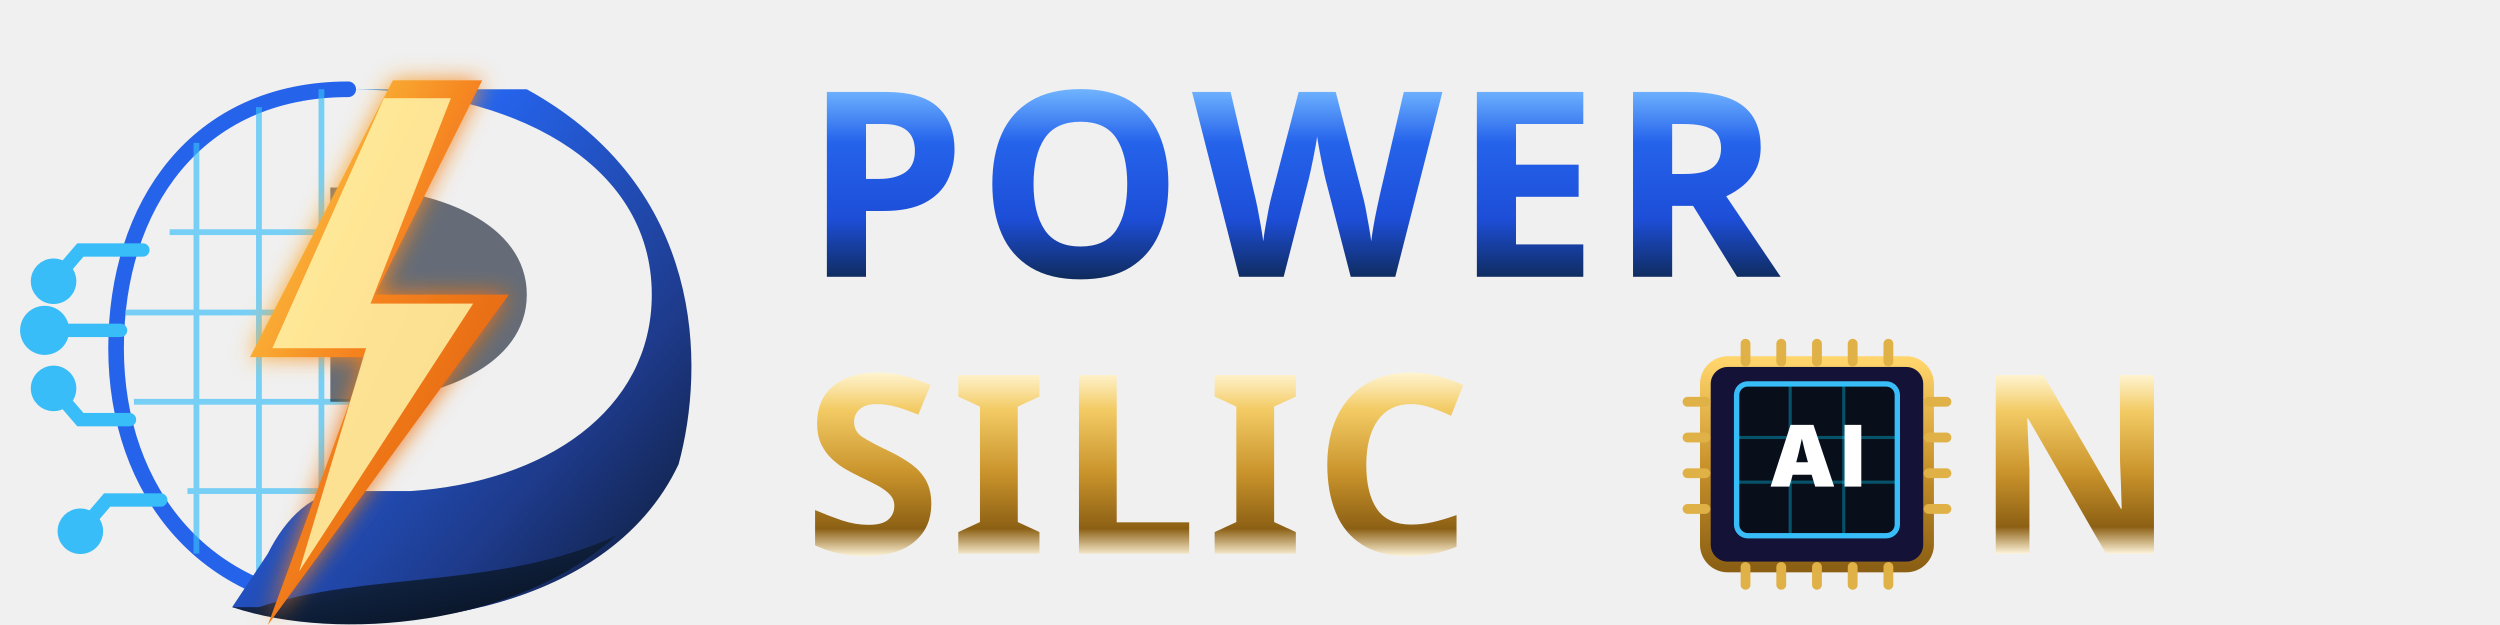
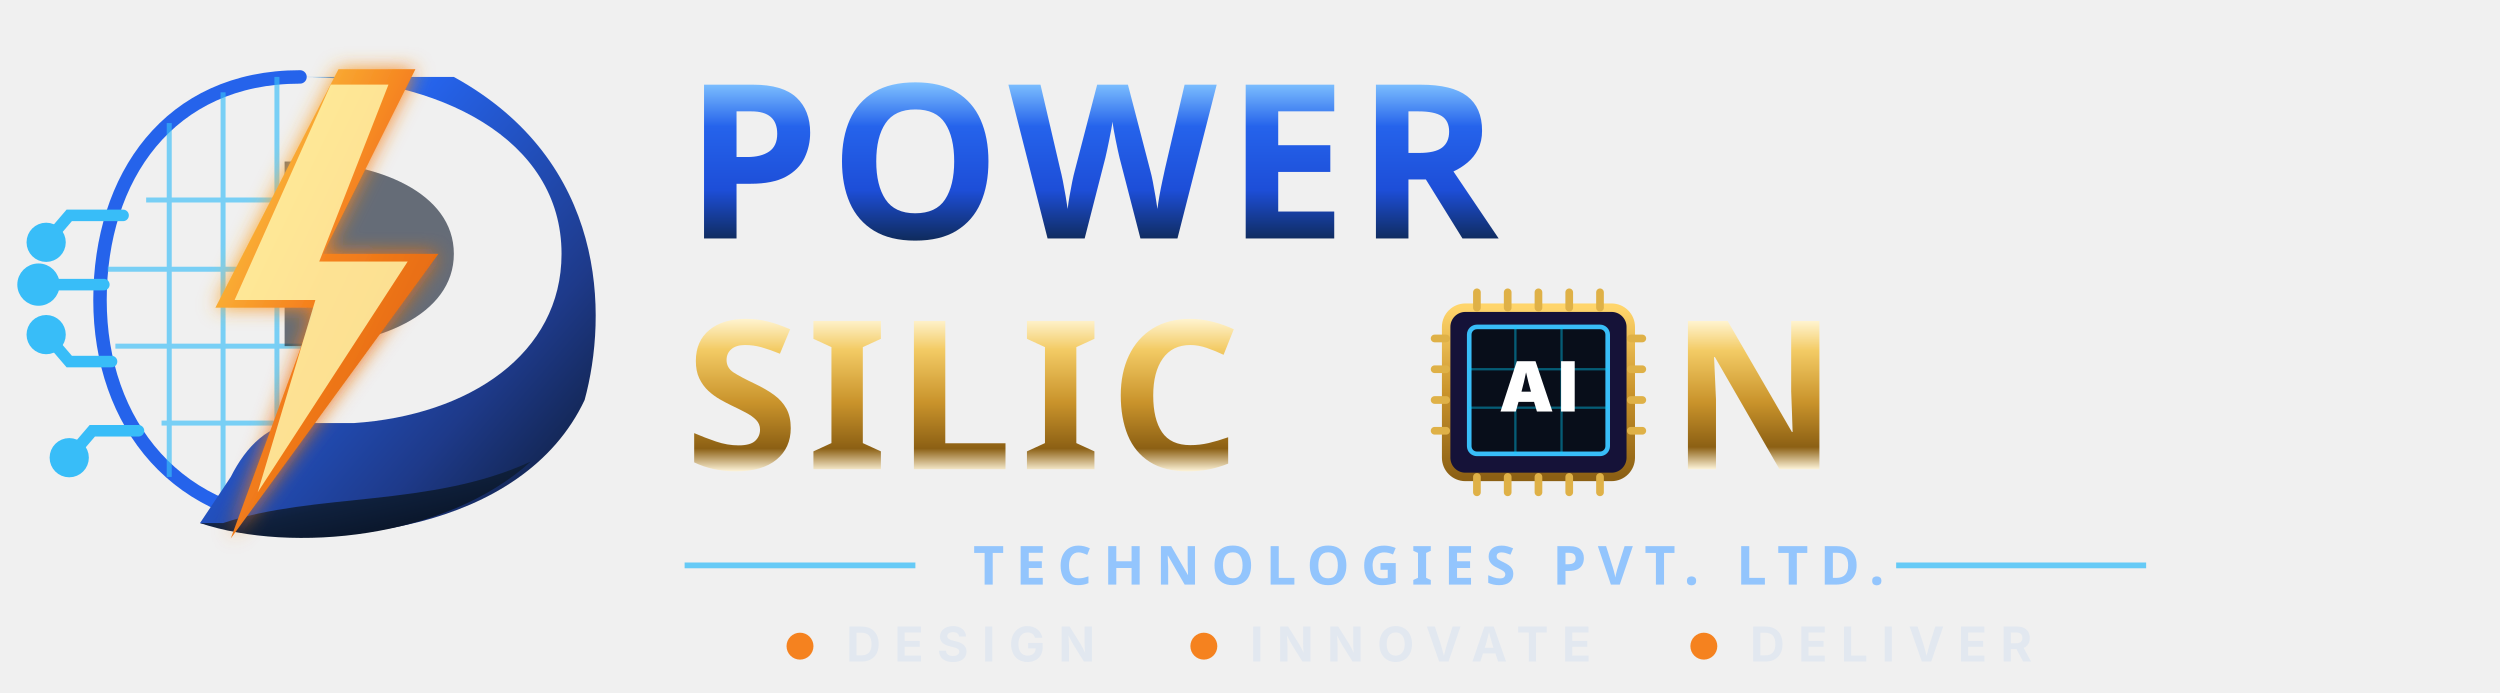
- <svg xmlns="http://www.w3.org/2000/svg" viewBox="0 0 560 140" width="100%" height="100%">
+ <svg xmlns="http://www.w3.org/2000/svg" viewBox="0 0 650 180" width="100%" height="100%">
  <defs>
    <linearGradient id="powerGrad" x1="0%" y1="0%" x2="0%" y2="100%">
-       <stop offset="0%" stop-color="#70b4ff" />
+       <stop offset="0%" stop-color="#80c2ff" />
      <stop offset="28%" stop-color="#2563eb" />
      <stop offset="68%" stop-color="#1d4ed8" />
      <stop offset="100%" stop-color="#0f2b5c" />
    </linearGradient>
    <linearGradient id="goldChrome" x1="0%" y1="0%" x2="0%" y2="100%">
      <stop offset="0%" stop-color="#fff4d0" />
      <stop offset="20%" stop-color="#f3cb65" />
      <stop offset="55%" stop-color="#c9932b" />
      <stop offset="85%" stop-color="#8c6014" />
      <stop offset="100%" stop-color="#fdf3d8" />
    </linearGradient>
    <linearGradient id="chipGold" x1="0%" y1="0%" x2="0%" y2="100%">
      <stop offset="0%" stop-color="#ffd56b" />
      <stop offset="50%" stop-color="#c9932b" />
      <stop offset="100%" stop-color="#8c6014" />
    </linearGradient>
    <linearGradient id="boltGrad" x1="0%" y1="0%" x2="100%" y2="100%">
      <stop offset="0%" stop-color="#ffe14d" />
      <stop offset="45%" stop-color="#f5821f" />
      <stop offset="100%" stop-color="#d95400" />
    </linearGradient>
    <linearGradient id="ribbonMain" x1="0%" y1="0%" x2="100%" y2="100%">
      <stop offset="0%" stop-color="#38bdf8" />
      <stop offset="30%" stop-color="#2563eb" />
      <stop offset="70%" stop-color="#1e3a8a" />
      <stop offset="100%" stop-color="#0b172a" />
    </linearGradient>
    <linearGradient id="ribbonFold" x1="0%" y1="0%" x2="100%" y2="100%">
      <stop offset="0%" stop-color="#1e3a8a" />
      <stop offset="50%" stop-color="#0f203c" />
      <stop offset="100%" stop-color="#050c18" />
    </linearGradient>
    <filter id="crispGlow" x="-20%" y="-20%" width="140%" height="140%">
      <feGaussianBlur stdDeviation="2.5" result="blur" />
      <feComposite in="SourceGraphic" in2="blur" operator="over" />
    </filter>
  </defs>
  <g transform="translate(10, 8)">
    <path d="M 68 12 C 34 12 16 38 16 70 C 16 102 36 128 72 128" fill="none" stroke="#2563eb" stroke-width="3.5" stroke-linecap="round" />
    <g stroke="#38bdf8" stroke-width="1.3" opacity="0.65">
      <path d="M 28 44 L 62 44 M 18 62 L 68 62 M 20 82 L 72 82 M 32 102 L 72 102" />
      <path d="M 34 24 L 34 116 M 48 16 L 48 124 M 62 12 L 62 128" />
    </g>
    <g stroke="#38bdf8" stroke-width="3" stroke-linecap="round" fill="#38bdf8">
      <path d="M 22 48 L 8 48 L 2 55" fill="none" />
      <circle cx="2" cy="55" r="3.6" />
      <path d="M 17 66 L 0 66" fill="none" />
      <circle cx="0" cy="66" r="4" />
      <path d="M 19 86 L 8 86 L 2 79" fill="none" />
      <circle cx="2" cy="79" r="3.6" />
      <path d="M 26 104 L 14 104 L 8 111" fill="none" />
      <circle cx="8" cy="111" r="3.6" />
    </g>
    <path d="M 68 12 C 104 12 136 28 136 58 C 136 84 112 100 82 102 L 68 102 C 60 102 54 108 50 116 L 42 128 C 76 136 126 130 142 96 C 148 74 148 34 108 12 Z" fill="url(#ribbonMain)" />
    <path d="M 42 128 C 66 136 106 132 128 112 C 102 124 72 120 48 128 Z" fill="url(#ribbonFold)" />
    <path d="M 68 34 C 88 34 108 42 108 58 C 108 74 88 82 68 82 L 64 82 L 64 34 Z" fill="#081426" opacity="0.6" />
    <polygon points="78,10 46,72 72,72 50,132 104,58 74,58 98,10" fill="url(#boltGrad)" filter="url(#crispGlow)" />
    <polygon points="76,14 51,70 72,70 57,120 96,60 73,60 91,14" fill="#fff3a8" opacity="0.85" />
  </g>
-   <g transform="translate(180, 12)">
-     <text x="0" y="50" font-family="'Outfit', 'Montserrat', 'Arial Black', sans-serif" font-size="58" font-weight="900" fill="url(#powerGrad)" letter-spacing="2.5">
+   <g transform="translate(178, 10)">
+     <text x="0" y="52" font-family="'Outfit', 'Montserrat', 'Arial Black', sans-serif" font-size="56" font-weight="900" fill="url(#powerGrad)" letter-spacing="2.5">
      POWER
    </text>
-     <text x="0" y="112" font-family="'Outfit', 'Montserrat', 'Arial Black', sans-serif" font-size="56" font-weight="900" fill="url(#goldChrome)" letter-spacing="2">
+     <text x="0" y="112" font-family="'Outfit', 'Montserrat', 'Arial Black', sans-serif" font-size="54" font-weight="900" fill="url(#goldChrome)" letter-spacing="2">
      SILIC
    </text>
-     <g transform="translate(202, 65)">
-       <rect x="0" y="4" width="50" height="46" rx="5" fill="#151238" stroke="url(#chipGold)" stroke-width="2.4" />
-       <line x1="9" y1="0" x2="9" y2="4" stroke="#dfb147" stroke-width="2.2" stroke-linecap="round" />
-       <line x1="17" y1="0" x2="17" y2="4" stroke="#dfb147" stroke-width="2.2" stroke-linecap="round" />
-       <line x1="25" y1="0" x2="25" y2="4" stroke="#dfb147" stroke-width="2.2" stroke-linecap="round" />
-       <line x1="33" y1="0" x2="33" y2="4" stroke="#dfb147" stroke-width="2.2" stroke-linecap="round" />
-       <line x1="41" y1="0" x2="41" y2="4" stroke="#dfb147" stroke-width="2.2" stroke-linecap="round" />
-       <line x1="9" y1="50" x2="9" y2="54" stroke="#dfb147" stroke-width="2.2" stroke-linecap="round" />
-       <line x1="17" y1="50" x2="17" y2="54" stroke="#dfb147" stroke-width="2.2" stroke-linecap="round" />
-       <line x1="25" y1="50" x2="25" y2="54" stroke="#dfb147" stroke-width="2.2" stroke-linecap="round" />
-       <line x1="33" y1="50" x2="33" y2="54" stroke="#dfb147" stroke-width="2.2" stroke-linecap="round" />
-       <line x1="41" y1="50" x2="41" y2="54" stroke="#dfb147" stroke-width="2.2" stroke-linecap="round" />
-       <line x1="-4" y1="13" x2="0" y2="13" stroke="#dfb147" stroke-width="2.2" stroke-linecap="round" />
-       <line x1="-4" y1="21" x2="0" y2="21" stroke="#dfb147" stroke-width="2.2" stroke-linecap="round" />
-       <line x1="-4" y1="29" x2="0" y2="29" stroke="#dfb147" stroke-width="2.2" stroke-linecap="round" />
-       <line x1="-4" y1="37" x2="0" y2="37" stroke="#dfb147" stroke-width="2.2" stroke-linecap="round" />
-       <line x1="50" y1="13" x2="54" y2="13" stroke="#dfb147" stroke-width="2.2" stroke-linecap="round" />
-       <line x1="50" y1="21" x2="54" y2="21" stroke="#dfb147" stroke-width="2.2" stroke-linecap="round" />
-       <line x1="50" y1="29" x2="54" y2="29" stroke="#dfb147" stroke-width="2.2" stroke-linecap="round" />
-       <line x1="50" y1="37" x2="54" y2="37" stroke="#dfb147" stroke-width="2.2" stroke-linecap="round" />
-       <rect x="7" y="9" width="36" height="34" rx="2.5" fill="#080e1a" stroke="#38bdf8" stroke-width="1.2" />
-       <line x1="7" y1="21" x2="43" y2="21" stroke="#00d2ff" stroke-width="0.7" opacity="0.35" />
-       <line x1="7" y1="31" x2="43" y2="31" stroke="#00d2ff" stroke-width="0.7" opacity="0.35" />
-       <line x1="19" y1="9" x2="19" y2="43" stroke="#00d2ff" stroke-width="0.7" opacity="0.35" />
-       <line x1="31" y1="9" x2="31" y2="43" stroke="#00d2ff" stroke-width="0.7" opacity="0.35" />
-       <text x="25" y="32" font-family="'Outfit', 'Inter', sans-serif" font-size="19" font-weight="900" fill="#ffffff" text-anchor="middle" letter-spacing="1">
+     <g transform="translate(198, 66)">
+       <rect x="0" y="4" width="48" height="44" rx="5" fill="#151238" stroke="url(#chipGold)" stroke-width="2.2" />
+       <line x1="8" y1="0" x2="8" y2="4" stroke="#dfb147" stroke-width="2" stroke-linecap="round" />
+       <line x1="16" y1="0" x2="16" y2="4" stroke="#dfb147" stroke-width="2" stroke-linecap="round" />
+       <line x1="24" y1="0" x2="24" y2="4" stroke="#dfb147" stroke-width="2" stroke-linecap="round" />
+       <line x1="32" y1="0" x2="32" y2="4" stroke="#dfb147" stroke-width="2" stroke-linecap="round" />
+       <line x1="40" y1="0" x2="40" y2="4" stroke="#dfb147" stroke-width="2" stroke-linecap="round" />
+       <line x1="8" y1="48" x2="8" y2="52" stroke="#dfb147" stroke-width="2" stroke-linecap="round" />
+       <line x1="16" y1="48" x2="16" y2="52" stroke="#dfb147" stroke-width="2" stroke-linecap="round" />
+       <line x1="24" y1="48" x2="24" y2="52" stroke="#dfb147" stroke-width="2" stroke-linecap="round" />
+       <line x1="32" y1="48" x2="32" y2="52" stroke="#dfb147" stroke-width="2" stroke-linecap="round" />
+       <line x1="40" y1="48" x2="40" y2="52" stroke="#dfb147" stroke-width="2" stroke-linecap="round" />
+       <line x1="-3" y1="12" x2="0" y2="12" stroke="#dfb147" stroke-width="2" stroke-linecap="round" />
+       <line x1="-3" y1="20" x2="0" y2="20" stroke="#dfb147" stroke-width="2" stroke-linecap="round" />
+       <line x1="-3" y1="28" x2="0" y2="28" stroke="#dfb147" stroke-width="2" stroke-linecap="round" />
+       <line x1="-3" y1="36" x2="0" y2="36" stroke="#dfb147" stroke-width="2" stroke-linecap="round" />
+       <line x1="48" y1="12" x2="51" y2="12" stroke="#dfb147" stroke-width="2" stroke-linecap="round" />
+       <line x1="48" y1="20" x2="51" y2="20" stroke="#dfb147" stroke-width="2" stroke-linecap="round" />
+       <line x1="48" y1="28" x2="51" y2="28" stroke="#dfb147" stroke-width="2" stroke-linecap="round" />
+       <line x1="48" y1="36" x2="51" y2="36" stroke="#dfb147" stroke-width="2" stroke-linecap="round" />
+       <rect x="6" y="9" width="36" height="33" rx="2" fill="#080e1a" stroke="#38bdf8" stroke-width="1.2" />
+       <line x1="6" y1="20" x2="42" y2="20" stroke="#00d2ff" stroke-width="0.6" opacity="0.4" />
+       <line x1="6" y1="30" x2="42" y2="30" stroke="#00d2ff" stroke-width="0.6" opacity="0.4" />
+       <line x1="18" y1="9" x2="18" y2="42" stroke="#00d2ff" stroke-width="0.6" opacity="0.4" />
+       <line x1="30" y1="9" x2="30" y2="42" stroke="#00d2ff" stroke-width="0.6" opacity="0.4" />
+       <text x="24" y="31" font-family="'Outfit', 'Inter', sans-serif" font-size="18" font-weight="900" fill="#ffffff" text-anchor="middle" letter-spacing="1">
        AI
      </text>
    </g>
-     <text x="262" y="112" font-family="'Outfit', 'Montserrat', 'Arial Black', sans-serif" font-size="56" font-weight="900" fill="url(#goldChrome)" letter-spacing="2">
+     <text x="256" y="112" font-family="'Outfit', 'Montserrat', 'Arial Black', sans-serif" font-size="54" font-weight="900" fill="url(#goldChrome)" letter-spacing="2">
      N
    </text>
+     <g transform="translate(0, 130)">
+       <line x1="0" y1="7" x2="60" y2="7" stroke="#38bdf8" stroke-width="1.5" opacity="0.75" />
+       <text x="75" y="12" font-family="'Outfit', 'Segoe UI', sans-serif" font-size="14" font-weight="800" fill="#93c5fd" letter-spacing="3">
+         TECHNOLOGIES PVT. LTD.
+       </text>
+       <line x1="315" y1="7" x2="380" y2="7" stroke="#38bdf8" stroke-width="1.5" opacity="0.75" />
+     </g>
+     <g transform="translate(20, 158)">
+       <circle cx="10" cy="0" r="3.5" fill="#f5821f" />
+       <text x="22" y="4" font-family="'Space Grotesk', 'Inter', sans-serif" font-size="12.5" font-weight="700" fill="#e2e8f0" letter-spacing="3.5">
+         DESIGN
+       </text>
+       <circle cx="115" cy="0" r="3.5" fill="#f5821f" />
+       <text x="127" y="4" font-family="'Space Grotesk', 'Inter', sans-serif" font-size="12.5" font-weight="700" fill="#e2e8f0" letter-spacing="3.5">
+         INNOVATE
+       </text>
+       <circle cx="245" cy="0" r="3.5" fill="#f5821f" />
+       <text x="257" y="4" font-family="'Space Grotesk', 'Inter', sans-serif" font-size="12.5" font-weight="700" fill="#e2e8f0" letter-spacing="3.5">
+         DELIVER
+       </text>
+     </g>
  </g>
</svg>
